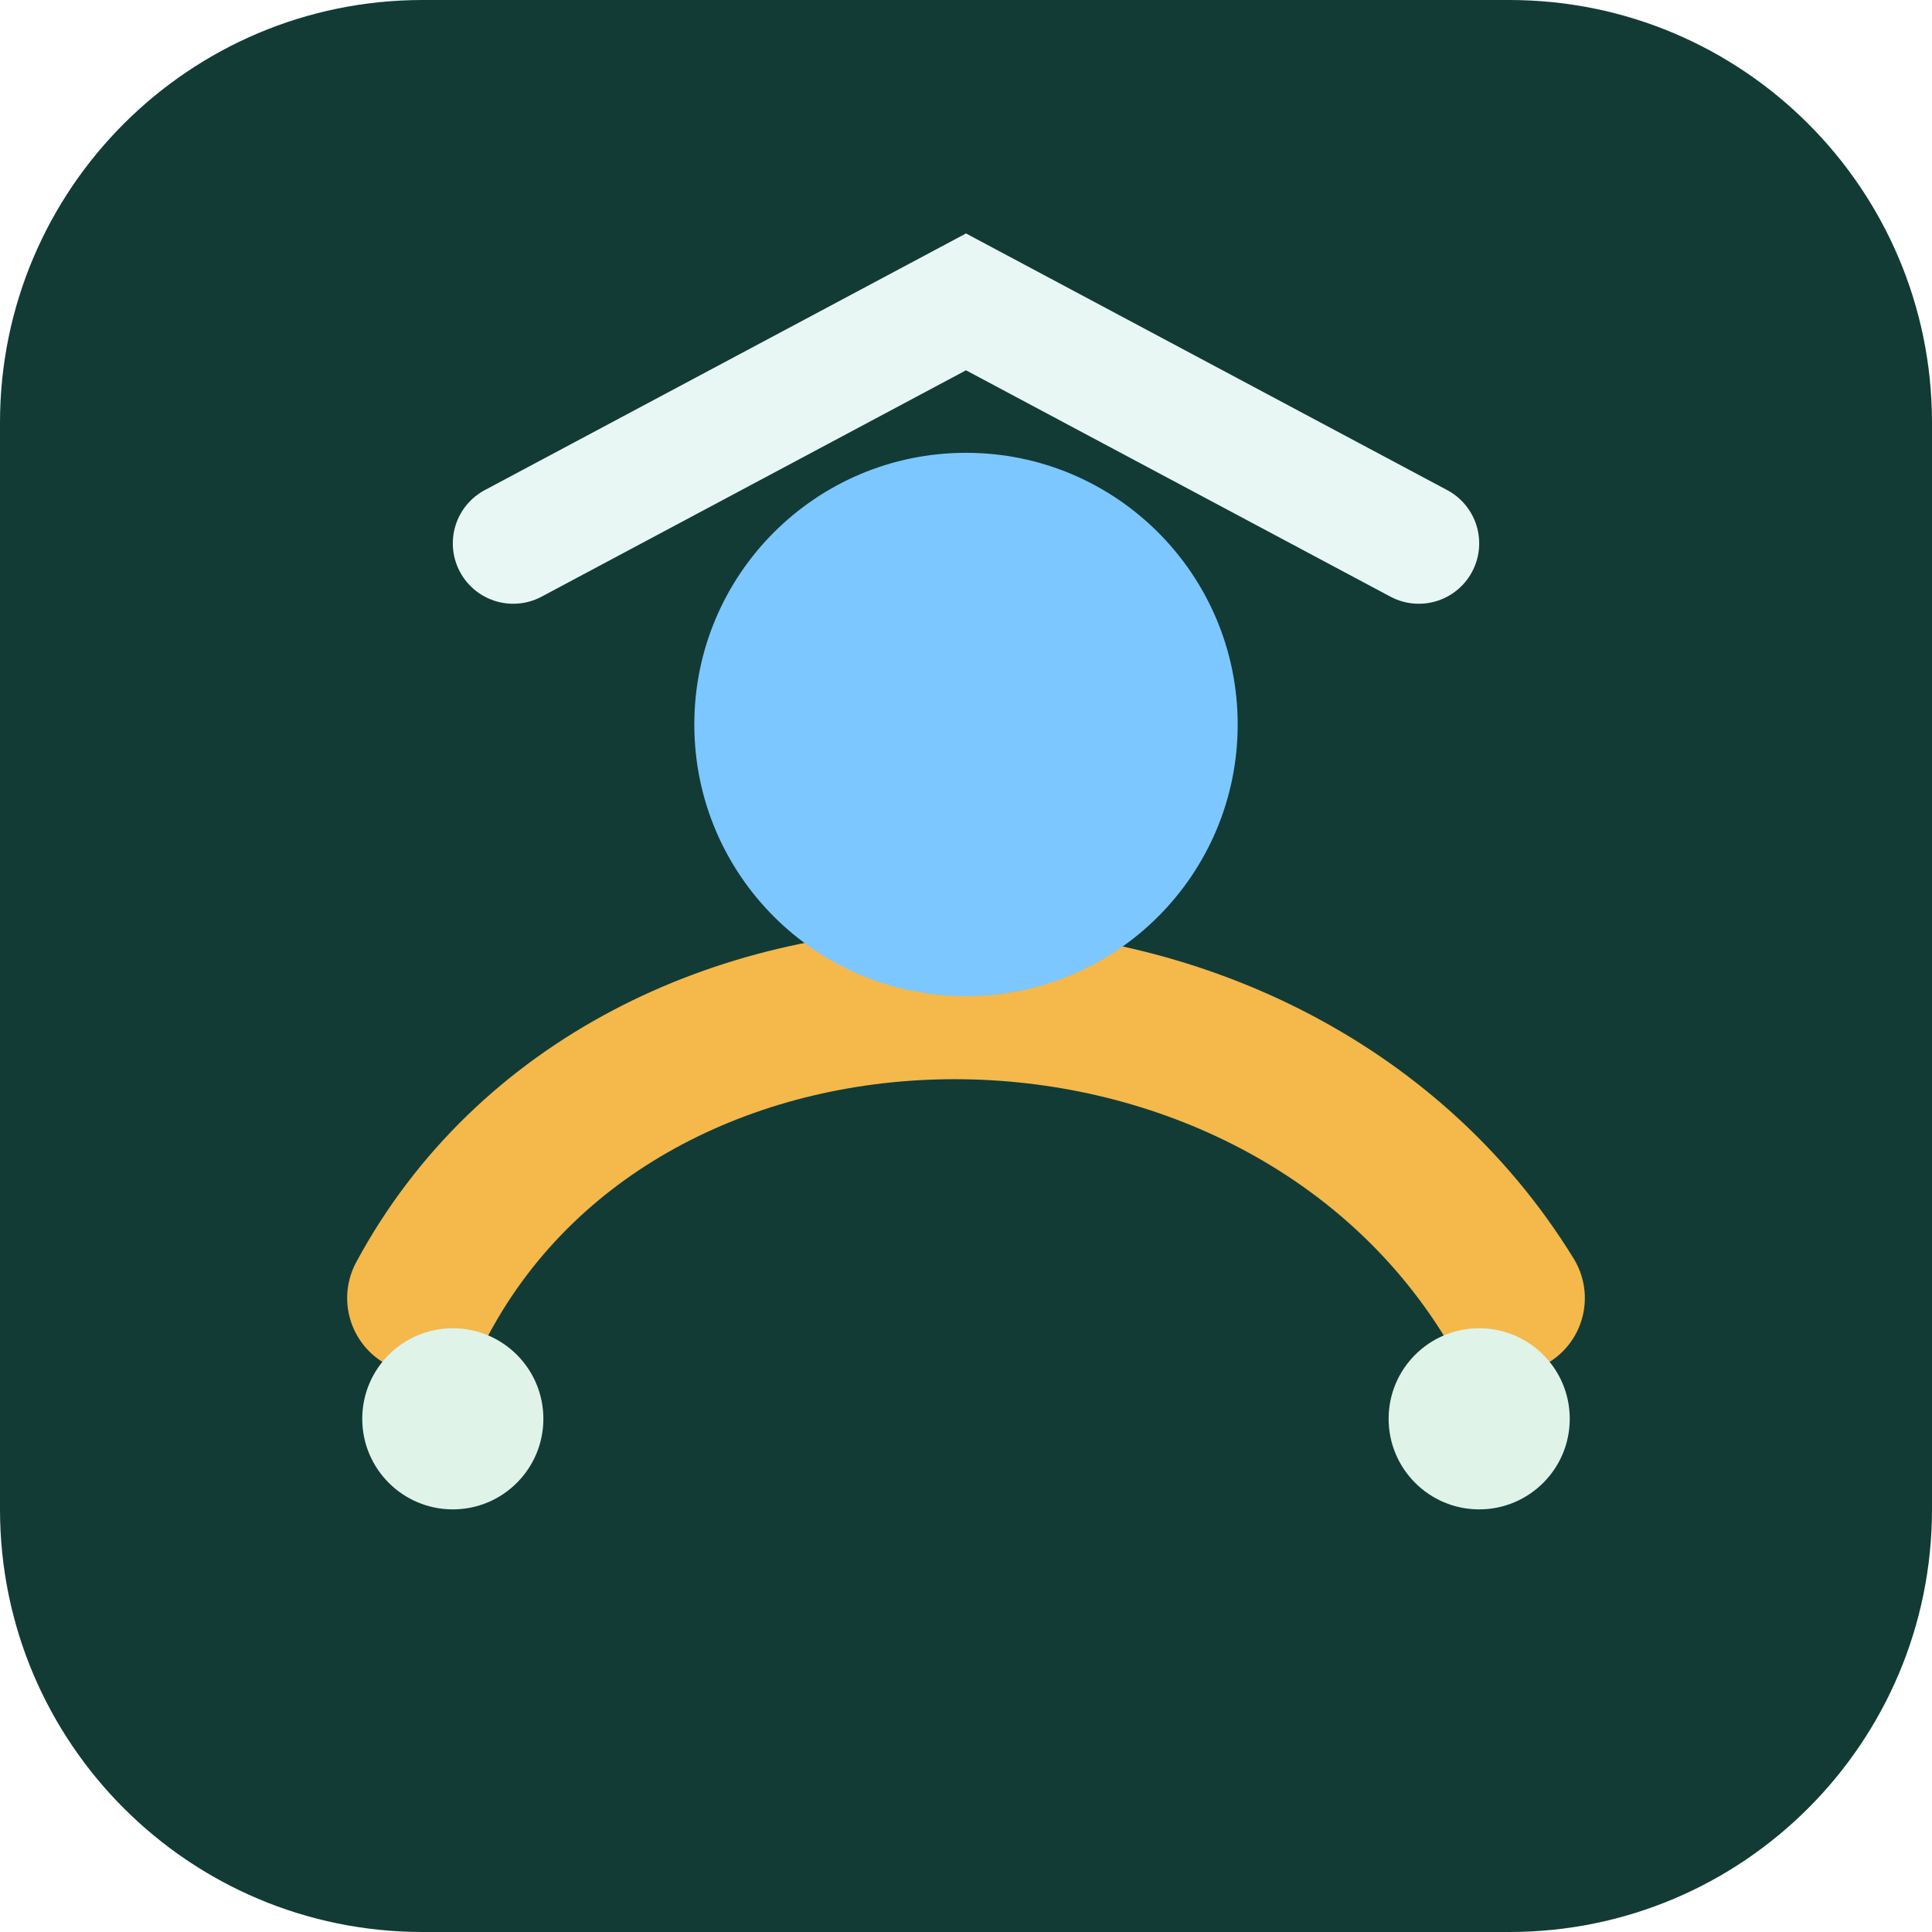
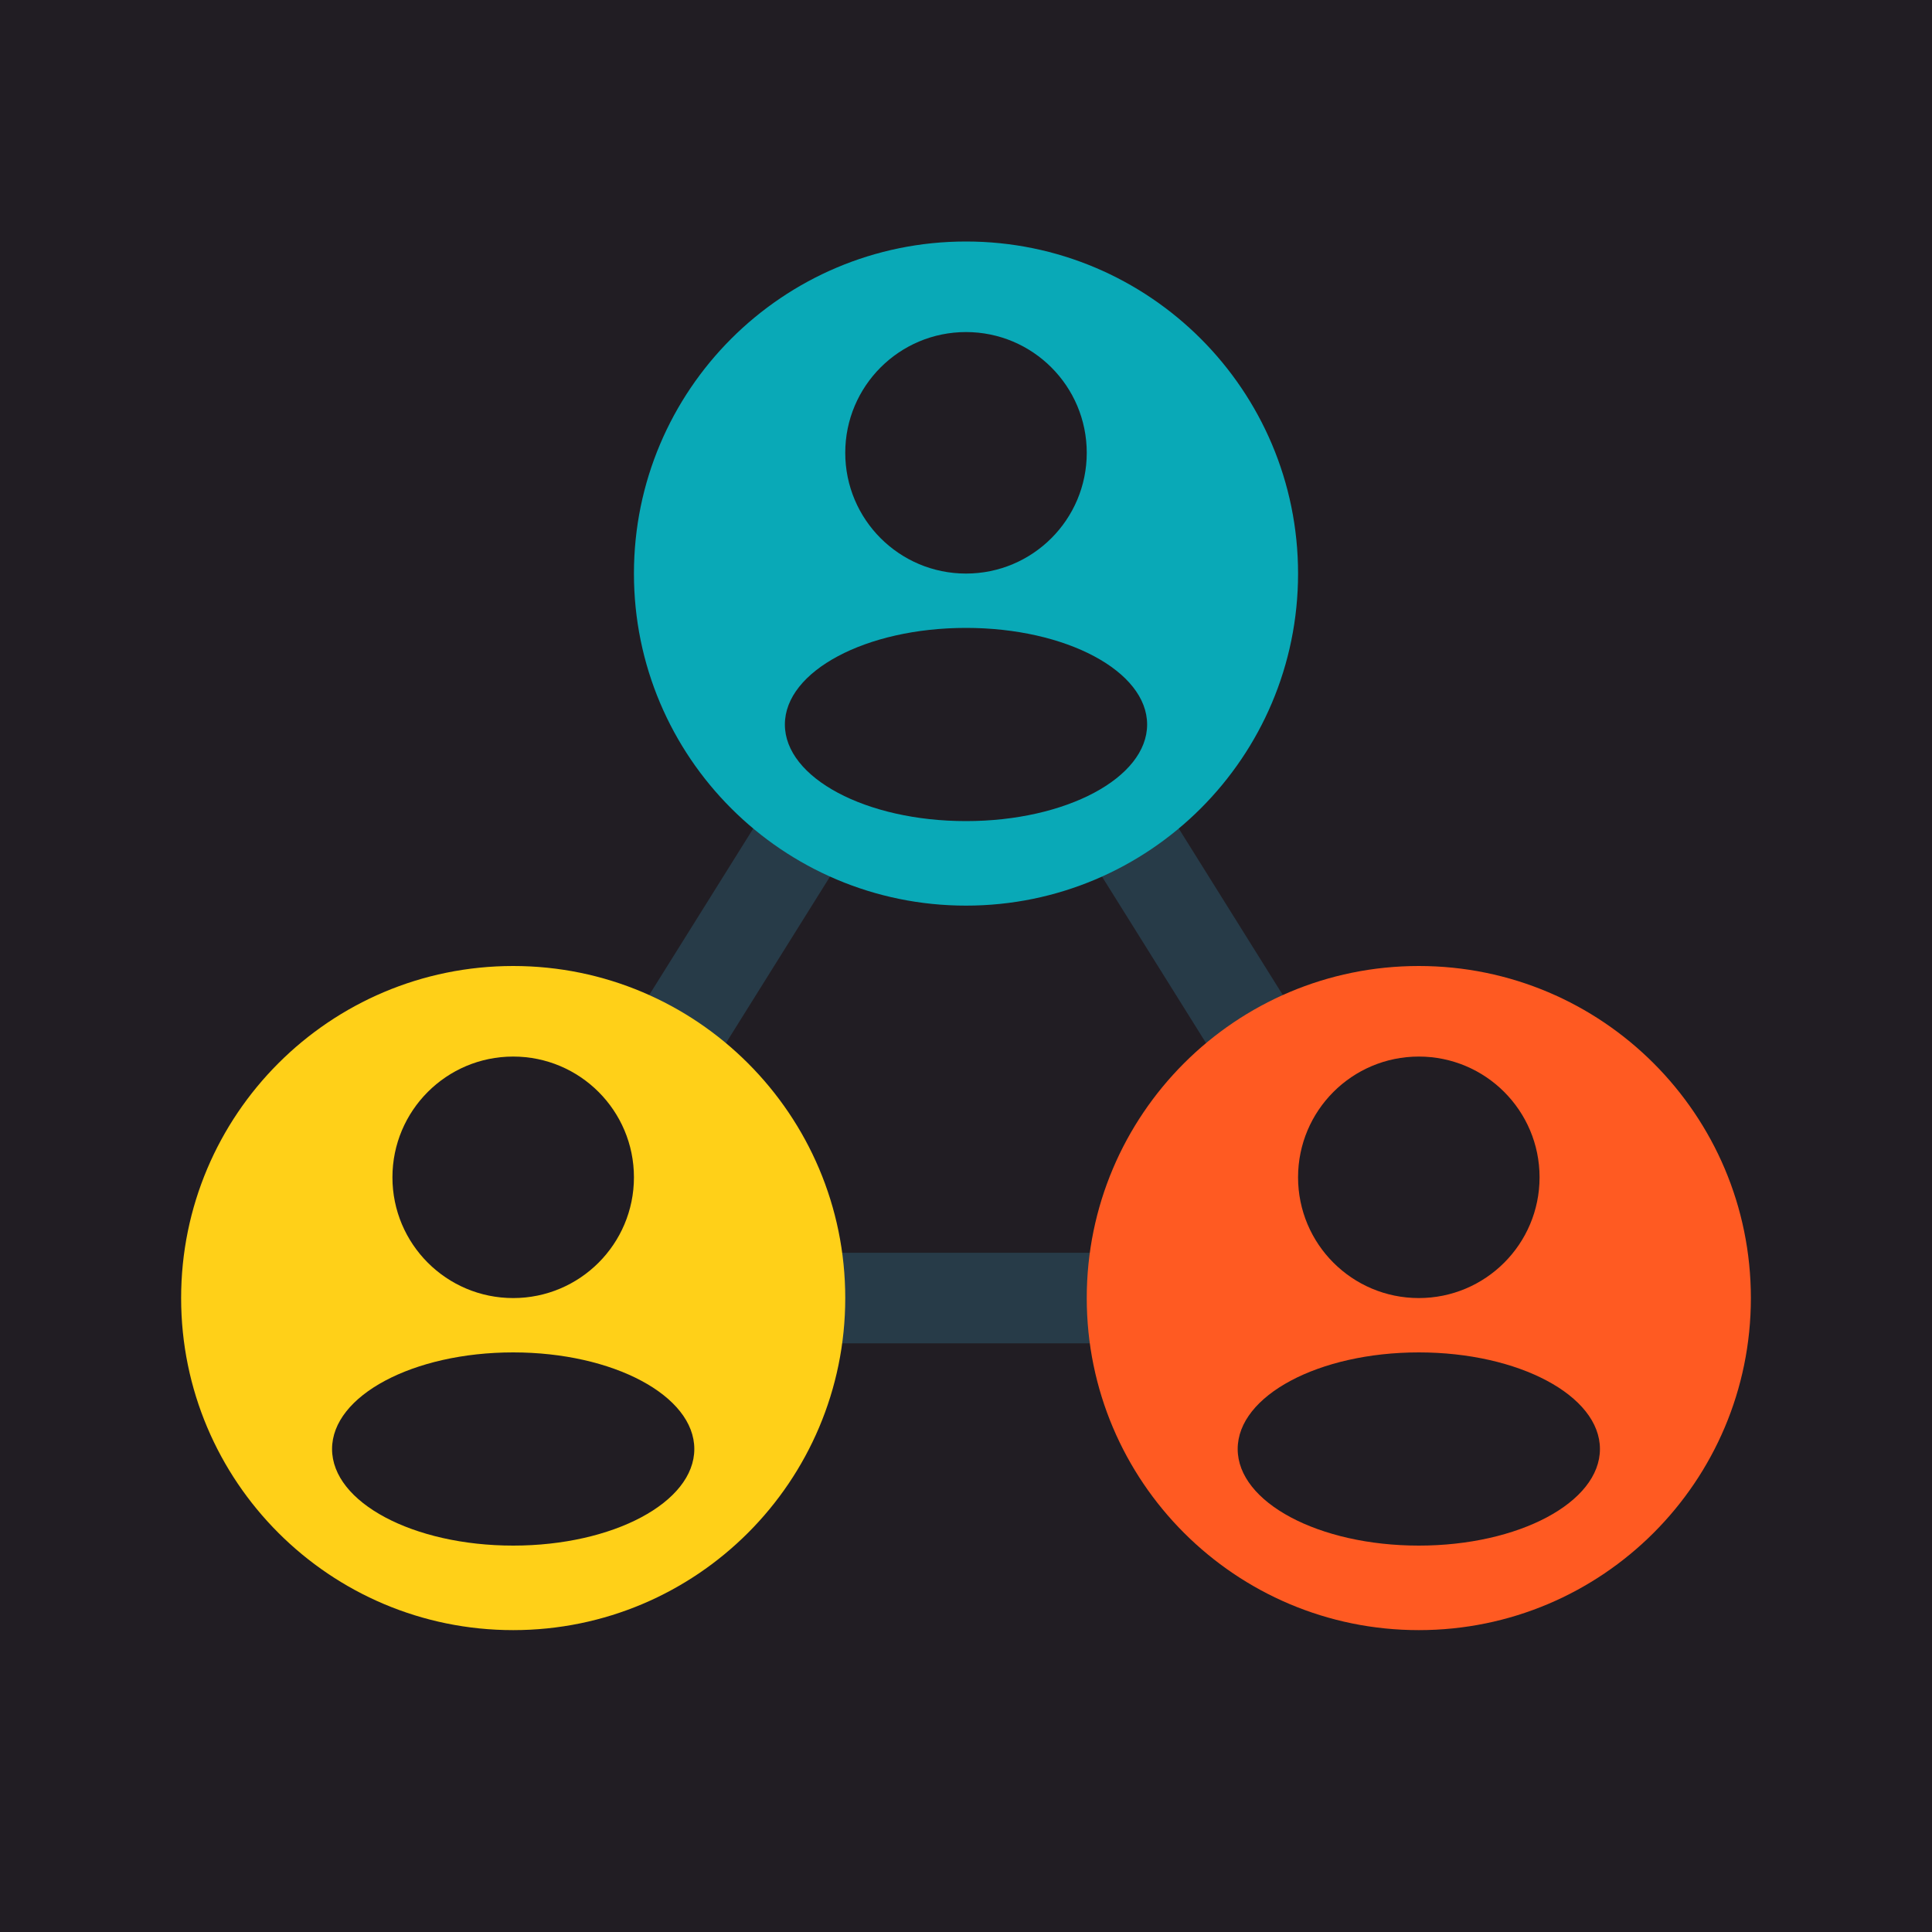
- <svg xmlns="http://www.w3.org/2000/svg" viewBox="0 0 64 64" role="img" aria-label="CIE-11 Accion Socioeducativa">
-   <rect width="64" height="64" rx="14" fill="#123b36" />
-   <path d="M14 43c7-13 28-13 36 0" fill="none" stroke="#f5b84b" stroke-width="5" stroke-linecap="round" />
-   <circle cx="32" cy="24" r="9" fill="#7cc7ff" />
-   <path d="M17 18 32 10l15 8" fill="none" stroke="#e9f7f4" stroke-width="4" stroke-linecap="round" />
-   <circle cx="15" cy="47" r="3" fill="#dff3e8" />
-   <circle cx="49" cy="47" r="3" fill="#dff3e8" />
+ <svg xmlns="http://www.w3.org/2000/svg" viewBox="0 0 64 64" role="img" aria-label="Logo oficial">
+   <rect width="64" height="64" fill="#211d23" />
+   <path d="M32 19 17 43h30Z" fill="none" stroke="#273b48" stroke-width="3" stroke-linejoin="round" />
+   <circle cx="32" cy="19" r="11" fill="#09a9b7" />
+   <circle cx="17" cy="43" r="11" fill="#ffd018" />
+   <circle cx="47" cy="43" r="11" fill="#ff5a22" />
+   <circle cx="32" cy="15" r="4" fill="#211d23" />
+   <ellipse cx="32" cy="24" rx="6" ry="3.2" fill="#211d23" />
+   <circle cx="17" cy="39" r="4" fill="#211d23" />
+   <ellipse cx="17" cy="48" rx="6" ry="3.2" fill="#211d23" />
+   <circle cx="47" cy="39" r="4" fill="#211d23" />
+   <ellipse cx="47" cy="48" rx="6" ry="3.2" fill="#211d23" />
</svg>
